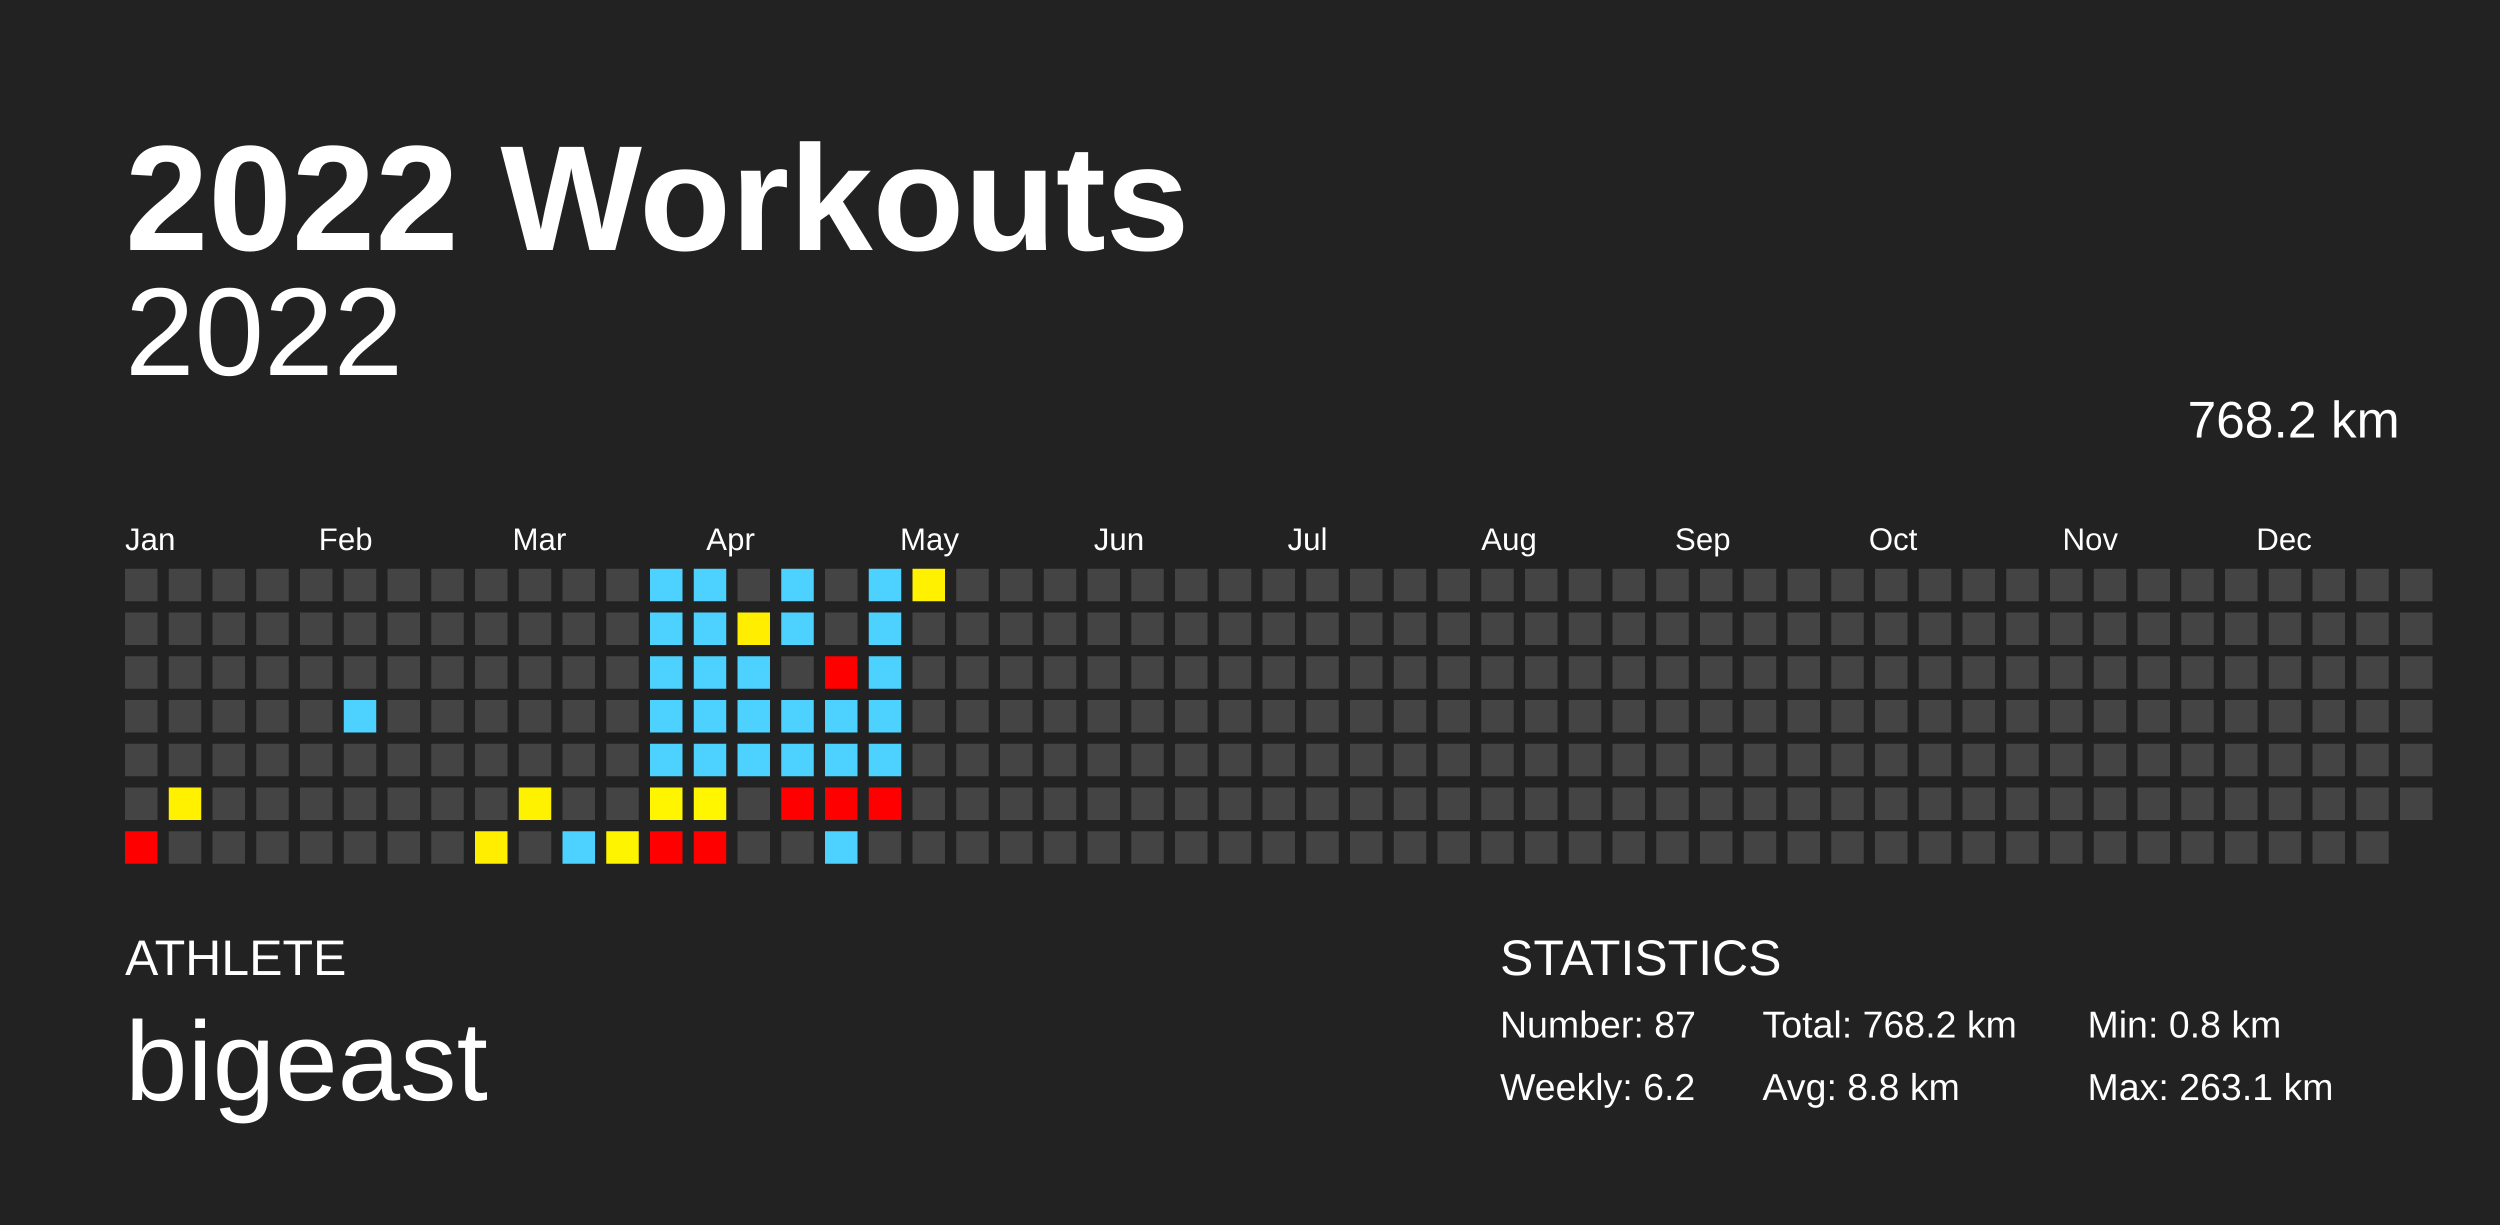
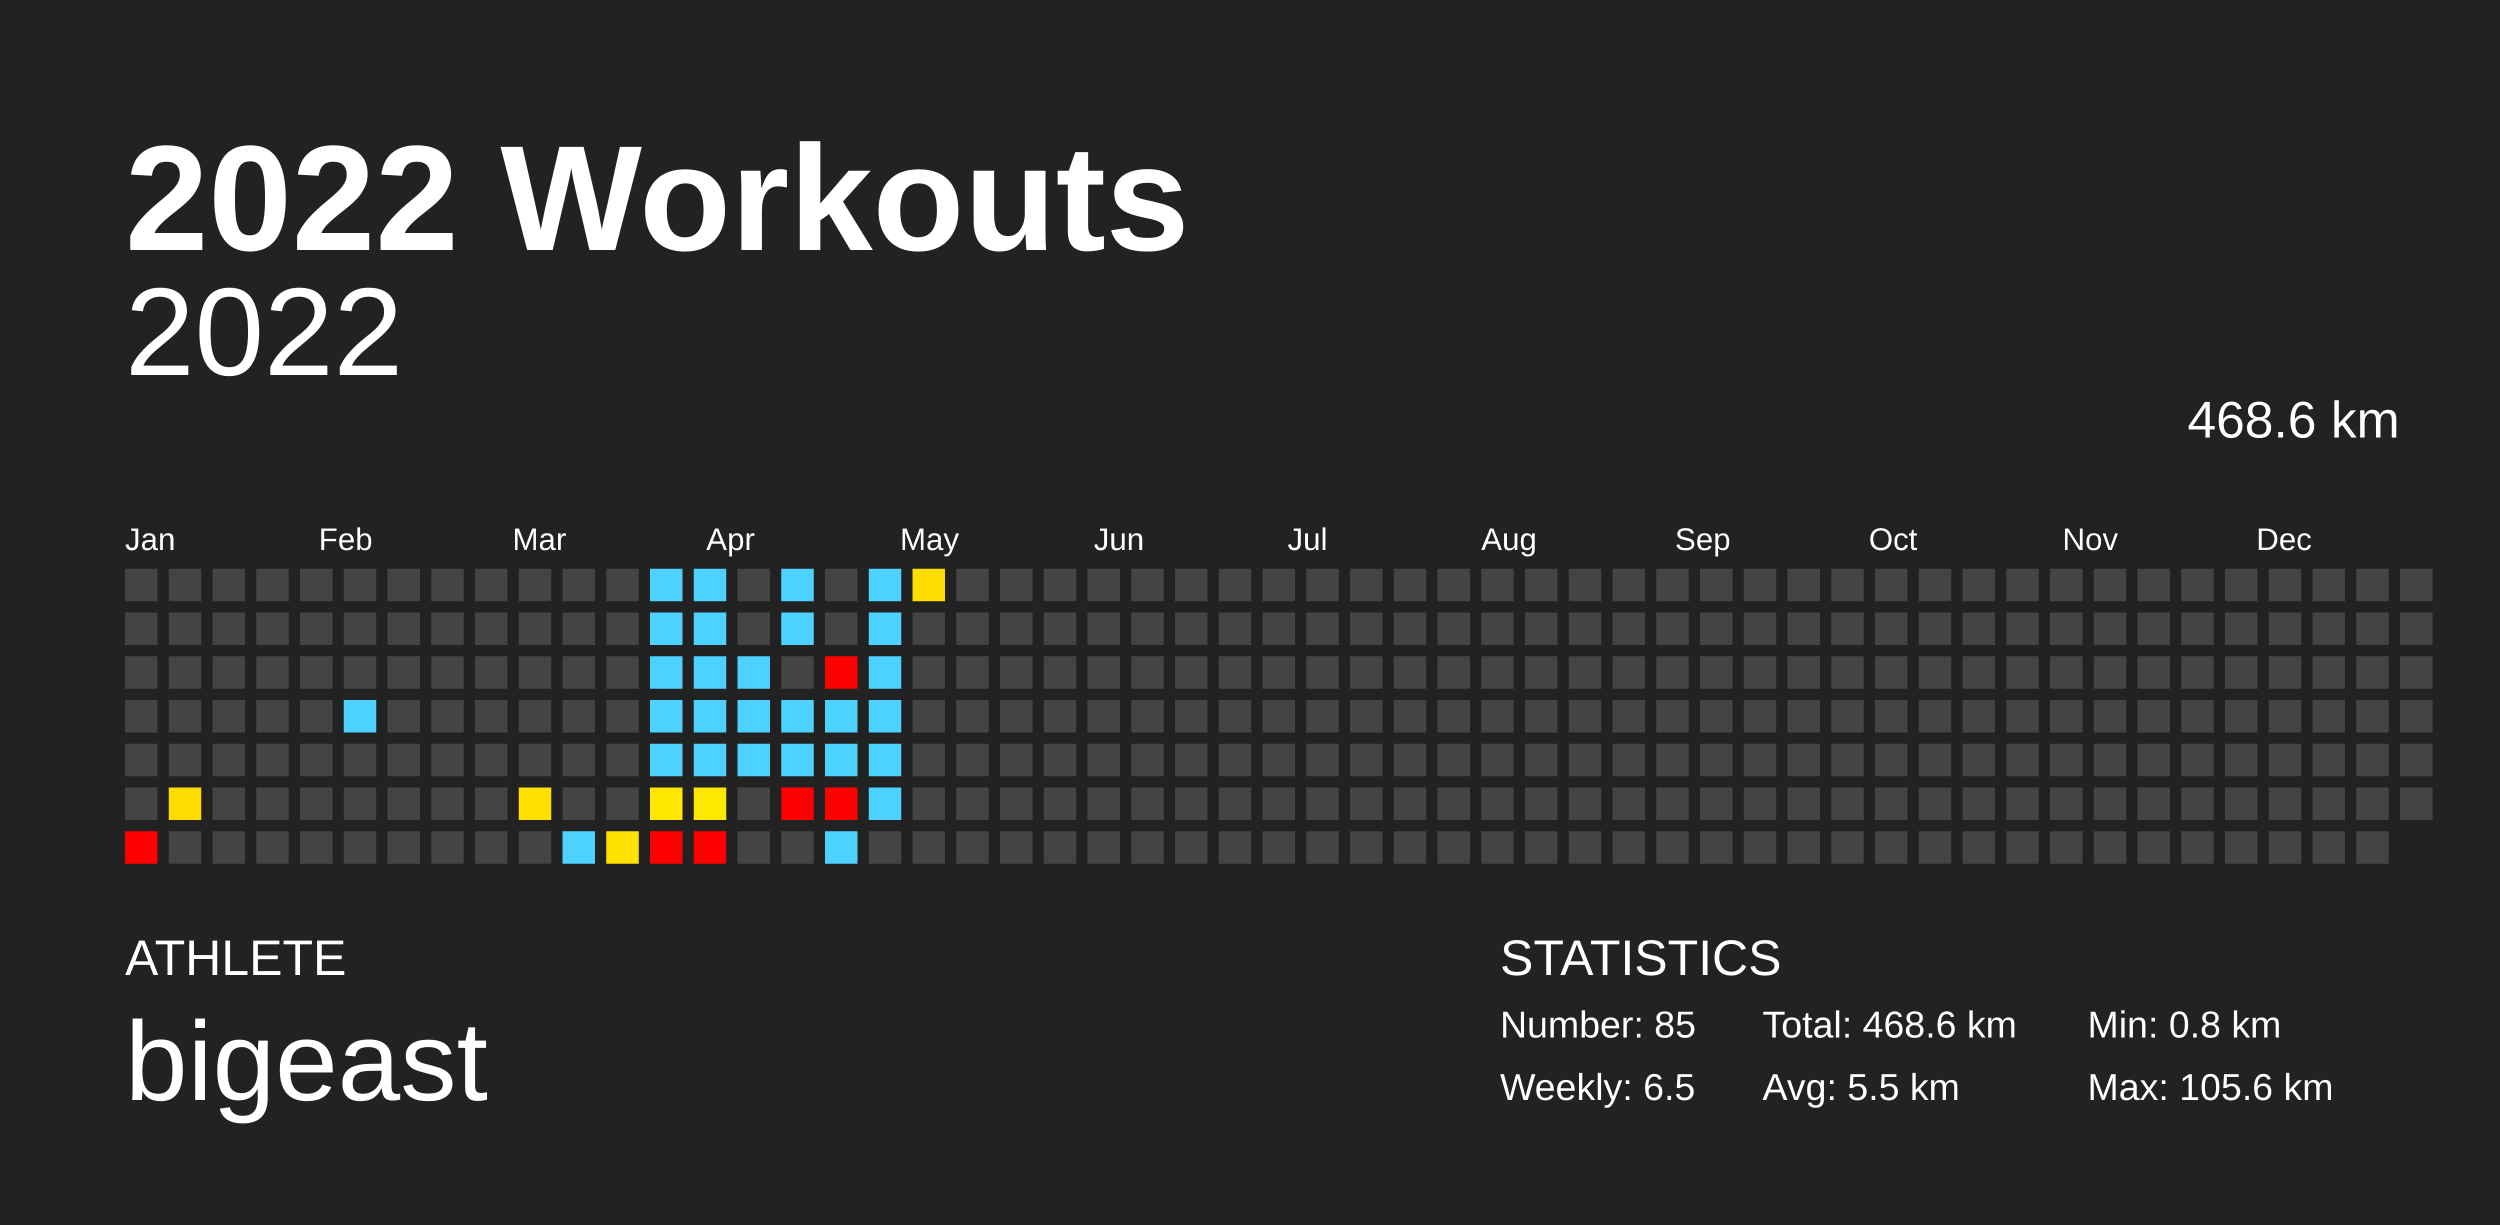
<svg xmlns="http://www.w3.org/2000/svg" baseProfile="full" height="98mm" version="1.1" viewBox="0,0,200,98" width="200mm">
  <defs />
  <rect fill="#222222" height="98" width="200" x="0" y="0" />
  <text fill="#FFFFFF" style="font-size:12px; font-family:Arial; font-weight:bold;" x="10" y="20">2022 Workouts</text>
  <text fill="#FFFFFF" style="font-size:4px; font-family:Arial" x="10" y="78">ATHLETE</text>
  <text fill="#FFFFFF" style="font-size:9px; font-family:Arial" x="10" y="88">bigeast</text>
  <text fill="#FFFFFF" style="font-size:4px; font-family:Arial" x="120" y="78">STATISTICS</text>
-   <text fill="#FFFFFF" style="font-size:3px; font-family:Arial" x="120" y="83">Number: 87</text>
-   <text fill="#FFFFFF" style="font-size:3px; font-family:Arial" x="120" y="88">Weekly: 6.2</text>
-   <text fill="#FFFFFF" style="font-size:3px; font-family:Arial" x="141" y="83">Total: 768.2 km</text>
-   <text fill="#FFFFFF" style="font-size:3px; font-family:Arial" x="141" y="88">Avg: 8.8 km</text>
+   <text fill="#FFFFFF" style="font-size:3px; font-family:Arial" x="120" y="83">Number: 85</text>
+   <text fill="#FFFFFF" style="font-size:3px; font-family:Arial" x="120" y="88">Weekly: 6.5</text>
+   <text fill="#FFFFFF" style="font-size:3px; font-family:Arial" x="141" y="83">Total: 468.6 km</text>
+   <text fill="#FFFFFF" style="font-size:3px; font-family:Arial" x="141" y="88">Avg: 5.5 km</text>
  <text fill="#FFFFFF" style="font-size:3px; font-family:Arial" x="167" y="83">Min: 0.8 km</text>
-   <text fill="#FFFFFF" style="font-size:3px; font-family:Arial" x="167" y="88">Max: 263.1 km</text>
+   <text fill="#FFFFFF" style="font-size:3px; font-family:Arial" x="167" y="88">Max: 105.6 km</text>
  <text alignment-baseline="hanging" fill="#FFFFFF" style="font-size:10.0px; font-family:Arial;" x="10" y="30">2022</text>
-   <text alignment-baseline="hanging" fill="#FFFFFF" style="font-size:4.125px; font-family:Arial;" x="175" y="35">768.2 km</text>
+   <text alignment-baseline="hanging" fill="#FFFFFF" style="font-size:4.125px; font-family:Arial;" x="175" y="35">468.6 km</text>
  <text fill="#FFFFFF" style="font-size:2.5px; font-family:Arial" x="10.0" y="44">Jan</text>
  <text fill="#FFFFFF" style="font-size:2.5px; font-family:Arial" x="25.5" y="44">Feb</text>
  <text fill="#FFFFFF" style="font-size:2.5px; font-family:Arial" x="41.0" y="44">Mar</text>
  <text fill="#FFFFFF" style="font-size:2.5px; font-family:Arial" x="56.5" y="44">Apr</text>
  <text fill="#FFFFFF" style="font-size:2.5px; font-family:Arial" x="72.0" y="44">May</text>
  <text fill="#FFFFFF" style="font-size:2.5px; font-family:Arial" x="87.5" y="44">Jun</text>
  <text fill="#FFFFFF" style="font-size:2.5px; font-family:Arial" x="103.0" y="44">Jul</text>
  <text fill="#FFFFFF" style="font-size:2.5px; font-family:Arial" x="118.5" y="44">Aug</text>
  <text fill="#FFFFFF" style="font-size:2.5px; font-family:Arial" x="134.0" y="44">Sep</text>
  <text fill="#FFFFFF" style="font-size:2.5px; font-family:Arial" x="149.5" y="44">Oct</text>
  <text fill="#FFFFFF" style="font-size:2.5px; font-family:Arial" x="165.0" y="44">Nov</text>
  <text fill="#FFFFFF" style="font-size:2.5px; font-family:Arial" x="180.5" y="44">Dec</text>
  <rect fill="#444444" height="2.6" width="2.6" x="10.0" y="45.5" />
  <rect fill="#444444" height="2.6" width="2.6" x="10.0" y="49.0" />
  <rect fill="#444444" height="2.6" width="2.6" x="10.0" y="52.5" />
  <rect fill="#444444" height="2.6" width="2.6" x="10.0" y="56.0" />
  <rect fill="#444444" height="2.6" width="2.6" x="10.0" y="59.5" />
  <rect fill="#444444" height="2.6" width="2.6" x="10.0" y="63.0" />
  <rect fill="red" height="2.6" width="2.6" x="10.0" y="66.5" />
  <rect fill="#444444" height="2.6" width="2.6" x="13.5" y="45.5" />
  <rect fill="#444444" height="2.6" width="2.6" x="13.5" y="49.0" />
  <rect fill="#444444" height="2.6" width="2.6" x="13.5" y="52.5" />
  <rect fill="#444444" height="2.6" width="2.6" x="13.5" y="56.0" />
  <rect fill="#444444" height="2.6" width="2.6" x="13.5" y="59.5" />
-   <rect fill="#fff100" height="2.6" width="2.6" x="13.5" y="63.0" />
+   <rect fill="#ffdc00" height="2.6" width="2.6" x="13.5" y="63.0" />
  <rect fill="#444444" height="2.6" width="2.6" x="13.5" y="66.5" />
  <rect fill="#444444" height="2.6" width="2.6" x="17.0" y="45.5" />
  <rect fill="#444444" height="2.6" width="2.6" x="17.0" y="49.0" />
  <rect fill="#444444" height="2.6" width="2.6" x="17.0" y="52.5" />
  <rect fill="#444444" height="2.6" width="2.6" x="17.0" y="56.0" />
  <rect fill="#444444" height="2.6" width="2.6" x="17.0" y="59.5" />
  <rect fill="#444444" height="2.6" width="2.6" x="17.0" y="63.0" />
  <rect fill="#444444" height="2.6" width="2.6" x="17.0" y="66.5" />
  <rect fill="#444444" height="2.6" width="2.6" x="20.5" y="45.5" />
  <rect fill="#444444" height="2.6" width="2.6" x="20.5" y="49.0" />
  <rect fill="#444444" height="2.6" width="2.6" x="20.5" y="52.5" />
  <rect fill="#444444" height="2.6" width="2.6" x="20.5" y="56.0" />
  <rect fill="#444444" height="2.6" width="2.6" x="20.5" y="59.5" />
  <rect fill="#444444" height="2.6" width="2.6" x="20.5" y="63.0" />
  <rect fill="#444444" height="2.6" width="2.6" x="20.5" y="66.5" />
  <rect fill="#444444" height="2.6" width="2.6" x="24.0" y="45.5" />
  <rect fill="#444444" height="2.6" width="2.6" x="24.0" y="49.0" />
  <rect fill="#444444" height="2.6" width="2.6" x="24.0" y="52.5" />
  <rect fill="#444444" height="2.6" width="2.6" x="24.0" y="56.0" />
  <rect fill="#444444" height="2.6" width="2.6" x="24.0" y="59.5" />
  <rect fill="#444444" height="2.6" width="2.6" x="24.0" y="63.0" />
  <rect fill="#444444" height="2.6" width="2.6" x="24.0" y="66.5" />
  <rect fill="#444444" height="2.6" width="2.6" x="27.5" y="45.5" />
  <rect fill="#444444" height="2.6" width="2.6" x="27.5" y="49.0" />
  <rect fill="#444444" height="2.6" width="2.6" x="27.5" y="52.5" />
  <rect fill="#4dd2ff" height="2.6" width="2.6" x="27.5" y="56.0" />
  <rect fill="#444444" height="2.6" width="2.6" x="27.5" y="59.5" />
  <rect fill="#444444" height="2.6" width="2.6" x="27.5" y="63.0" />
  <rect fill="#444444" height="2.6" width="2.6" x="27.5" y="66.5" />
  <rect fill="#444444" height="2.6" width="2.6" x="31.0" y="45.5" />
  <rect fill="#444444" height="2.6" width="2.6" x="31.0" y="49.0" />
  <rect fill="#444444" height="2.6" width="2.6" x="31.0" y="52.5" />
  <rect fill="#444444" height="2.6" width="2.6" x="31.0" y="56.0" />
  <rect fill="#444444" height="2.6" width="2.6" x="31.0" y="59.5" />
  <rect fill="#444444" height="2.6" width="2.6" x="31.0" y="63.0" />
  <rect fill="#444444" height="2.6" width="2.6" x="31.0" y="66.5" />
  <rect fill="#444444" height="2.6" width="2.6" x="34.5" y="45.5" />
  <rect fill="#444444" height="2.6" width="2.6" x="34.5" y="49.0" />
  <rect fill="#444444" height="2.6" width="2.6" x="34.5" y="52.5" />
  <rect fill="#444444" height="2.6" width="2.6" x="34.5" y="56.0" />
  <rect fill="#444444" height="2.6" width="2.6" x="34.5" y="59.5" />
  <rect fill="#444444" height="2.6" width="2.6" x="34.5" y="63.0" />
  <rect fill="#444444" height="2.6" width="2.6" x="34.5" y="66.5" />
  <rect fill="#444444" height="2.6" width="2.6" x="38.0" y="45.5" />
  <rect fill="#444444" height="2.6" width="2.6" x="38.0" y="49.0" />
  <rect fill="#444444" height="2.6" width="2.6" x="38.0" y="52.5" />
  <rect fill="#444444" height="2.6" width="2.6" x="38.0" y="56.0" />
  <rect fill="#444444" height="2.6" width="2.6" x="38.0" y="59.5" />
  <rect fill="#444444" height="2.6" width="2.6" x="38.0" y="63.0" />
-   <rect fill="#ffee00" height="2.6" width="2.6" x="38.0" y="66.5" />
+   <rect fill="#444444" height="2.6" width="2.6" x="38.0" y="66.5" />
  <rect fill="#444444" height="2.6" width="2.6" x="41.5" y="45.5" />
  <rect fill="#444444" height="2.6" width="2.6" x="41.5" y="49.0" />
  <rect fill="#444444" height="2.6" width="2.6" x="41.5" y="52.5" />
  <rect fill="#444444" height="2.6" width="2.6" x="41.5" y="56.0" />
  <rect fill="#444444" height="2.6" width="2.6" x="41.5" y="59.5" />
-   <rect fill="#fff200" height="2.6" width="2.6" x="41.5" y="63.0" />
+   <rect fill="#ffe000" height="2.6" width="2.6" x="41.5" y="63.0" />
  <rect fill="#444444" height="2.6" width="2.6" x="41.5" y="66.5" />
  <rect fill="#444444" height="2.6" width="2.6" x="45.0" y="45.5" />
  <rect fill="#444444" height="2.6" width="2.6" x="45.0" y="49.0" />
  <rect fill="#444444" height="2.6" width="2.6" x="45.0" y="52.5" />
  <rect fill="#444444" height="2.6" width="2.6" x="45.0" y="56.0" />
  <rect fill="#444444" height="2.6" width="2.6" x="45.0" y="59.5" />
  <rect fill="#444444" height="2.6" width="2.6" x="45.0" y="63.0" />
  <rect fill="#4dd2ff" height="2.6" width="2.6" x="45.0" y="66.5" />
  <rect fill="#444444" height="2.6" width="2.6" x="48.5" y="45.5" />
  <rect fill="#444444" height="2.6" width="2.6" x="48.5" y="49.0" />
  <rect fill="#444444" height="2.6" width="2.6" x="48.5" y="52.5" />
  <rect fill="#444444" height="2.6" width="2.6" x="48.5" y="56.0" />
  <rect fill="#444444" height="2.6" width="2.6" x="48.5" y="59.5" />
  <rect fill="#444444" height="2.6" width="2.6" x="48.5" y="63.0" />
-   <rect fill="#fff400" height="2.6" width="2.6" x="48.5" y="66.5" />
+   <rect fill="#ffe300" height="2.6" width="2.6" x="48.5" y="66.5" />
  <rect fill="#4dd2ff" height="2.6" width="2.6" x="52.0" y="45.5" />
  <rect fill="#4dd2ff" height="2.6" width="2.6" x="52.0" y="49.0" />
  <rect fill="#4dd2ff" height="2.6" width="2.6" x="52.0" y="52.5" />
  <rect fill="#4dd2ff" height="2.6" width="2.6" x="52.0" y="56.0" />
  <rect fill="#4dd2ff" height="2.6" width="2.6" x="52.0" y="59.5" />
-   <rect fill="#fff500" height="2.6" width="2.6" x="52.0" y="63.0" />
+   <rect fill="#ffe700" height="2.6" width="2.6" x="52.0" y="63.0" />
  <rect fill="red" height="2.6" width="2.6" x="52.0" y="66.5" />
  <rect fill="#4dd2ff" height="2.6" width="2.6" x="55.5" y="45.5" />
  <rect fill="#4dd2ff" height="2.6" width="2.6" x="55.5" y="49.0" />
  <rect fill="#4dd2ff" height="2.6" width="2.6" x="55.5" y="52.5" />
  <rect fill="#4dd2ff" height="2.6" width="2.6" x="55.5" y="56.0" />
  <rect fill="#4dd2ff" height="2.6" width="2.6" x="55.5" y="59.5" />
-   <rect fill="#fff600" height="2.6" width="2.6" x="55.5" y="63.0" />
+   <rect fill="#ffe800" height="2.6" width="2.6" x="55.5" y="63.0" />
  <rect fill="red" height="2.6" width="2.6" x="55.5" y="66.5" />
  <rect fill="#444444" height="2.6" width="2.6" x="59.0" y="45.5" />
-   <rect fill="#ffee00" height="2.6" width="2.6" x="59.0" y="49.0" />
+   <rect fill="#444444" height="2.6" width="2.6" x="59.0" y="49.0" />
  <rect fill="#4dd2ff" height="2.6" width="2.6" x="59.0" y="52.5" />
  <rect fill="#4dd2ff" height="2.6" width="2.6" x="59.0" y="56.0" />
  <rect fill="#4dd2ff" height="2.6" width="2.6" x="59.0" y="59.5" />
  <rect fill="#444444" height="2.6" width="2.6" x="59.0" y="63.0" />
  <rect fill="#444444" height="2.6" width="2.6" x="59.0" y="66.5" />
  <rect fill="#4dd2ff" height="2.6" width="2.6" x="62.5" y="45.5" />
  <rect fill="#4dd2ff" height="2.6" width="2.6" x="62.5" y="49.0" />
  <rect fill="#444444" height="2.6" width="2.6" x="62.5" y="52.5" />
  <rect fill="#4dd2ff" height="2.6" width="2.6" x="62.5" y="56.0" />
  <rect fill="#4dd2ff" height="2.6" width="2.6" x="62.5" y="59.5" />
  <rect fill="red" height="2.6" width="2.6" x="62.5" y="63.0" />
  <rect fill="#444444" height="2.6" width="2.6" x="62.5" y="66.5" />
  <rect fill="#444444" height="2.6" width="2.6" x="66.0" y="45.5" />
  <rect fill="#444444" height="2.6" width="2.6" x="66.0" y="49.0" />
  <rect fill="red" height="2.6" width="2.6" x="66.0" y="52.5" />
  <rect fill="#4dd2ff" height="2.6" width="2.6" x="66.0" y="56.0" />
  <rect fill="#4dd2ff" height="2.6" width="2.6" x="66.0" y="59.5" />
  <rect fill="red" height="2.6" width="2.6" x="66.0" y="63.0" />
  <rect fill="#4dd2ff" height="2.6" width="2.6" x="66.0" y="66.5" />
  <rect fill="#4dd2ff" height="2.6" width="2.6" x="69.5" y="45.5" />
  <rect fill="#4dd2ff" height="2.6" width="2.6" x="69.5" y="49.0" />
  <rect fill="#4dd2ff" height="2.6" width="2.6" x="69.5" y="52.5" />
  <rect fill="#4dd2ff" height="2.6" width="2.6" x="69.5" y="56.0" />
  <rect fill="#4dd2ff" height="2.6" width="2.6" x="69.5" y="59.5" />
-   <rect fill="red" height="2.6" width="2.6" x="69.5" y="63.0" />
+   <rect fill="#4dd2ff" height="2.6" width="2.6" x="69.5" y="63.0" />
  <rect fill="#444444" height="2.6" width="2.6" x="69.5" y="66.5" />
-   <rect fill="#fff100" height="2.6" width="2.6" x="73.0" y="45.5" />
+   <rect fill="#ffdd00" height="2.6" width="2.6" x="73.0" y="45.5" />
  <rect fill="#444444" height="2.6" width="2.6" x="73.0" y="49.0" />
  <rect fill="#444444" height="2.6" width="2.6" x="73.0" y="52.5" />
  <rect fill="#444444" height="2.6" width="2.6" x="73.0" y="56.0" />
  <rect fill="#444444" height="2.6" width="2.6" x="73.0" y="59.5" />
  <rect fill="#444444" height="2.6" width="2.6" x="73.0" y="63.0" />
  <rect fill="#444444" height="2.6" width="2.6" x="73.0" y="66.5" />
  <rect fill="#444444" height="2.6" width="2.6" x="76.5" y="45.5" />
  <rect fill="#444444" height="2.6" width="2.6" x="76.5" y="49.0" />
  <rect fill="#444444" height="2.6" width="2.6" x="76.5" y="52.5" />
  <rect fill="#444444" height="2.6" width="2.6" x="76.5" y="56.0" />
  <rect fill="#444444" height="2.6" width="2.6" x="76.5" y="59.5" />
  <rect fill="#444444" height="2.6" width="2.6" x="76.5" y="63.0" />
  <rect fill="#444444" height="2.6" width="2.6" x="76.5" y="66.5" />
  <rect fill="#444444" height="2.6" width="2.6" x="80.0" y="45.5" />
  <rect fill="#444444" height="2.6" width="2.6" x="80.0" y="49.0" />
  <rect fill="#444444" height="2.6" width="2.6" x="80.0" y="52.5" />
  <rect fill="#444444" height="2.6" width="2.6" x="80.0" y="56.0" />
  <rect fill="#444444" height="2.6" width="2.6" x="80.0" y="59.5" />
  <rect fill="#444444" height="2.6" width="2.6" x="80.0" y="63.0" />
  <rect fill="#444444" height="2.6" width="2.6" x="80.0" y="66.5" />
  <rect fill="#444444" height="2.6" width="2.6" x="83.5" y="45.5" />
  <rect fill="#444444" height="2.6" width="2.6" x="83.5" y="49.0" />
  <rect fill="#444444" height="2.6" width="2.6" x="83.5" y="52.5" />
  <rect fill="#444444" height="2.6" width="2.6" x="83.5" y="56.0" />
  <rect fill="#444444" height="2.6" width="2.6" x="83.5" y="59.5" />
  <rect fill="#444444" height="2.6" width="2.6" x="83.5" y="63.0" />
  <rect fill="#444444" height="2.6" width="2.6" x="83.5" y="66.5" />
  <rect fill="#444444" height="2.6" width="2.6" x="87.0" y="45.5" />
  <rect fill="#444444" height="2.6" width="2.6" x="87.0" y="49.0" />
  <rect fill="#444444" height="2.6" width="2.6" x="87.0" y="52.5" />
  <rect fill="#444444" height="2.6" width="2.6" x="87.0" y="56.0" />
  <rect fill="#444444" height="2.6" width="2.6" x="87.0" y="59.5" />
  <rect fill="#444444" height="2.6" width="2.6" x="87.0" y="63.0" />
  <rect fill="#444444" height="2.6" width="2.6" x="87.0" y="66.5" />
  <rect fill="#444444" height="2.6" width="2.6" x="90.5" y="45.5" />
  <rect fill="#444444" height="2.6" width="2.6" x="90.5" y="49.0" />
  <rect fill="#444444" height="2.6" width="2.6" x="90.5" y="52.5" />
  <rect fill="#444444" height="2.6" width="2.6" x="90.5" y="56.0" />
  <rect fill="#444444" height="2.6" width="2.6" x="90.5" y="59.5" />
  <rect fill="#444444" height="2.6" width="2.6" x="90.5" y="63.0" />
  <rect fill="#444444" height="2.6" width="2.6" x="90.5" y="66.5" />
  <rect fill="#444444" height="2.6" width="2.6" x="94.0" y="45.5" />
  <rect fill="#444444" height="2.6" width="2.6" x="94.0" y="49.0" />
  <rect fill="#444444" height="2.6" width="2.6" x="94.0" y="52.5" />
  <rect fill="#444444" height="2.6" width="2.6" x="94.0" y="56.0" />
  <rect fill="#444444" height="2.6" width="2.6" x="94.0" y="59.5" />
  <rect fill="#444444" height="2.6" width="2.6" x="94.0" y="63.0" />
  <rect fill="#444444" height="2.6" width="2.6" x="94.0" y="66.5" />
  <rect fill="#444444" height="2.6" width="2.6" x="97.5" y="45.5" />
  <rect fill="#444444" height="2.6" width="2.6" x="97.5" y="49.0" />
  <rect fill="#444444" height="2.6" width="2.6" x="97.5" y="52.5" />
  <rect fill="#444444" height="2.6" width="2.6" x="97.5" y="56.0" />
  <rect fill="#444444" height="2.6" width="2.6" x="97.5" y="59.5" />
  <rect fill="#444444" height="2.6" width="2.6" x="97.5" y="63.0" />
  <rect fill="#444444" height="2.6" width="2.6" x="97.5" y="66.5" />
  <rect fill="#444444" height="2.6" width="2.6" x="101.0" y="45.5" />
  <rect fill="#444444" height="2.6" width="2.6" x="101.0" y="49.0" />
  <rect fill="#444444" height="2.6" width="2.6" x="101.0" y="52.5" />
  <rect fill="#444444" height="2.6" width="2.6" x="101.0" y="56.0" />
  <rect fill="#444444" height="2.6" width="2.6" x="101.0" y="59.5" />
  <rect fill="#444444" height="2.6" width="2.6" x="101.0" y="63.0" />
  <rect fill="#444444" height="2.6" width="2.6" x="101.0" y="66.5" />
  <rect fill="#444444" height="2.6" width="2.6" x="104.5" y="45.5" />
  <rect fill="#444444" height="2.6" width="2.6" x="104.5" y="49.0" />
  <rect fill="#444444" height="2.6" width="2.6" x="104.5" y="52.5" />
  <rect fill="#444444" height="2.6" width="2.6" x="104.5" y="56.0" />
  <rect fill="#444444" height="2.6" width="2.6" x="104.5" y="59.5" />
  <rect fill="#444444" height="2.6" width="2.6" x="104.5" y="63.0" />
  <rect fill="#444444" height="2.6" width="2.6" x="104.5" y="66.5" />
  <rect fill="#444444" height="2.6" width="2.6" x="108.0" y="45.5" />
  <rect fill="#444444" height="2.6" width="2.6" x="108.0" y="49.0" />
  <rect fill="#444444" height="2.6" width="2.6" x="108.0" y="52.5" />
  <rect fill="#444444" height="2.6" width="2.6" x="108.0" y="56.0" />
  <rect fill="#444444" height="2.6" width="2.6" x="108.0" y="59.5" />
  <rect fill="#444444" height="2.6" width="2.6" x="108.0" y="63.0" />
  <rect fill="#444444" height="2.6" width="2.6" x="108.0" y="66.5" />
  <rect fill="#444444" height="2.6" width="2.6" x="111.5" y="45.5" />
  <rect fill="#444444" height="2.6" width="2.6" x="111.5" y="49.0" />
  <rect fill="#444444" height="2.6" width="2.6" x="111.5" y="52.5" />
  <rect fill="#444444" height="2.6" width="2.6" x="111.5" y="56.0" />
  <rect fill="#444444" height="2.6" width="2.6" x="111.5" y="59.5" />
  <rect fill="#444444" height="2.6" width="2.6" x="111.5" y="63.0" />
  <rect fill="#444444" height="2.6" width="2.6" x="111.5" y="66.5" />
  <rect fill="#444444" height="2.6" width="2.6" x="115.0" y="45.5" />
  <rect fill="#444444" height="2.6" width="2.6" x="115.0" y="49.0" />
  <rect fill="#444444" height="2.6" width="2.6" x="115.0" y="52.5" />
  <rect fill="#444444" height="2.6" width="2.6" x="115.0" y="56.0" />
  <rect fill="#444444" height="2.6" width="2.6" x="115.0" y="59.5" />
  <rect fill="#444444" height="2.6" width="2.6" x="115.0" y="63.0" />
  <rect fill="#444444" height="2.6" width="2.6" x="115.0" y="66.5" />
  <rect fill="#444444" height="2.6" width="2.6" x="118.5" y="45.5" />
  <rect fill="#444444" height="2.6" width="2.6" x="118.5" y="49.0" />
  <rect fill="#444444" height="2.6" width="2.6" x="118.5" y="52.5" />
  <rect fill="#444444" height="2.6" width="2.6" x="118.5" y="56.0" />
  <rect fill="#444444" height="2.6" width="2.6" x="118.5" y="59.5" />
  <rect fill="#444444" height="2.6" width="2.6" x="118.5" y="63.0" />
  <rect fill="#444444" height="2.6" width="2.6" x="118.5" y="66.5" />
  <rect fill="#444444" height="2.6" width="2.6" x="122.0" y="45.5" />
  <rect fill="#444444" height="2.6" width="2.6" x="122.0" y="49.0" />
  <rect fill="#444444" height="2.6" width="2.6" x="122.0" y="52.5" />
  <rect fill="#444444" height="2.6" width="2.6" x="122.0" y="56.0" />
  <rect fill="#444444" height="2.6" width="2.6" x="122.0" y="59.5" />
  <rect fill="#444444" height="2.6" width="2.6" x="122.0" y="63.0" />
  <rect fill="#444444" height="2.6" width="2.6" x="122.0" y="66.5" />
  <rect fill="#444444" height="2.6" width="2.6" x="125.5" y="45.5" />
  <rect fill="#444444" height="2.6" width="2.6" x="125.5" y="49.0" />
  <rect fill="#444444" height="2.6" width="2.6" x="125.5" y="52.5" />
  <rect fill="#444444" height="2.6" width="2.6" x="125.5" y="56.0" />
  <rect fill="#444444" height="2.6" width="2.6" x="125.5" y="59.5" />
  <rect fill="#444444" height="2.6" width="2.6" x="125.5" y="63.0" />
  <rect fill="#444444" height="2.6" width="2.6" x="125.5" y="66.5" />
  <rect fill="#444444" height="2.6" width="2.6" x="129.0" y="45.5" />
  <rect fill="#444444" height="2.6" width="2.6" x="129.0" y="49.0" />
  <rect fill="#444444" height="2.6" width="2.6" x="129.0" y="52.5" />
  <rect fill="#444444" height="2.6" width="2.6" x="129.0" y="56.0" />
  <rect fill="#444444" height="2.6" width="2.6" x="129.0" y="59.5" />
  <rect fill="#444444" height="2.6" width="2.6" x="129.0" y="63.0" />
  <rect fill="#444444" height="2.6" width="2.6" x="129.0" y="66.5" />
  <rect fill="#444444" height="2.6" width="2.6" x="132.5" y="45.5" />
  <rect fill="#444444" height="2.6" width="2.6" x="132.5" y="49.0" />
  <rect fill="#444444" height="2.6" width="2.6" x="132.5" y="52.5" />
  <rect fill="#444444" height="2.6" width="2.6" x="132.5" y="56.0" />
  <rect fill="#444444" height="2.6" width="2.6" x="132.5" y="59.5" />
  <rect fill="#444444" height="2.6" width="2.6" x="132.5" y="63.0" />
  <rect fill="#444444" height="2.6" width="2.6" x="132.5" y="66.5" />
  <rect fill="#444444" height="2.6" width="2.6" x="136.0" y="45.5" />
  <rect fill="#444444" height="2.6" width="2.6" x="136.0" y="49.0" />
  <rect fill="#444444" height="2.6" width="2.6" x="136.0" y="52.5" />
  <rect fill="#444444" height="2.6" width="2.6" x="136.0" y="56.0" />
  <rect fill="#444444" height="2.6" width="2.6" x="136.0" y="59.5" />
  <rect fill="#444444" height="2.6" width="2.6" x="136.0" y="63.0" />
  <rect fill="#444444" height="2.6" width="2.6" x="136.0" y="66.5" />
  <rect fill="#444444" height="2.6" width="2.6" x="139.5" y="45.5" />
  <rect fill="#444444" height="2.6" width="2.6" x="139.5" y="49.0" />
  <rect fill="#444444" height="2.6" width="2.6" x="139.5" y="52.5" />
  <rect fill="#444444" height="2.6" width="2.6" x="139.5" y="56.0" />
  <rect fill="#444444" height="2.6" width="2.6" x="139.5" y="59.5" />
  <rect fill="#444444" height="2.6" width="2.6" x="139.5" y="63.0" />
  <rect fill="#444444" height="2.6" width="2.6" x="139.5" y="66.5" />
  <rect fill="#444444" height="2.6" width="2.6" x="143.0" y="45.5" />
  <rect fill="#444444" height="2.6" width="2.6" x="143.0" y="49.0" />
  <rect fill="#444444" height="2.6" width="2.6" x="143.0" y="52.5" />
  <rect fill="#444444" height="2.6" width="2.6" x="143.0" y="56.0" />
  <rect fill="#444444" height="2.6" width="2.6" x="143.0" y="59.5" />
  <rect fill="#444444" height="2.6" width="2.6" x="143.0" y="63.0" />
  <rect fill="#444444" height="2.6" width="2.6" x="143.0" y="66.5" />
  <rect fill="#444444" height="2.6" width="2.6" x="146.5" y="45.5" />
  <rect fill="#444444" height="2.6" width="2.6" x="146.5" y="49.0" />
  <rect fill="#444444" height="2.6" width="2.6" x="146.5" y="52.5" />
  <rect fill="#444444" height="2.6" width="2.6" x="146.5" y="56.0" />
  <rect fill="#444444" height="2.6" width="2.6" x="146.5" y="59.5" />
  <rect fill="#444444" height="2.6" width="2.6" x="146.5" y="63.0" />
  <rect fill="#444444" height="2.6" width="2.6" x="146.5" y="66.5" />
  <rect fill="#444444" height="2.6" width="2.6" x="150.0" y="45.5" />
  <rect fill="#444444" height="2.6" width="2.6" x="150.0" y="49.0" />
  <rect fill="#444444" height="2.6" width="2.6" x="150.0" y="52.5" />
  <rect fill="#444444" height="2.6" width="2.6" x="150.0" y="56.0" />
  <rect fill="#444444" height="2.6" width="2.6" x="150.0" y="59.5" />
  <rect fill="#444444" height="2.6" width="2.6" x="150.0" y="63.0" />
  <rect fill="#444444" height="2.6" width="2.6" x="150.0" y="66.5" />
  <rect fill="#444444" height="2.6" width="2.6" x="153.5" y="45.5" />
  <rect fill="#444444" height="2.6" width="2.6" x="153.5" y="49.0" />
  <rect fill="#444444" height="2.6" width="2.6" x="153.5" y="52.5" />
  <rect fill="#444444" height="2.6" width="2.6" x="153.5" y="56.0" />
  <rect fill="#444444" height="2.6" width="2.6" x="153.5" y="59.5" />
  <rect fill="#444444" height="2.6" width="2.6" x="153.5" y="63.0" />
  <rect fill="#444444" height="2.6" width="2.6" x="153.5" y="66.5" />
  <rect fill="#444444" height="2.6" width="2.6" x="157.0" y="45.5" />
  <rect fill="#444444" height="2.6" width="2.6" x="157.0" y="49.0" />
  <rect fill="#444444" height="2.6" width="2.6" x="157.0" y="52.5" />
  <rect fill="#444444" height="2.6" width="2.6" x="157.0" y="56.0" />
  <rect fill="#444444" height="2.6" width="2.6" x="157.0" y="59.5" />
  <rect fill="#444444" height="2.6" width="2.6" x="157.0" y="63.0" />
  <rect fill="#444444" height="2.6" width="2.6" x="157.0" y="66.5" />
  <rect fill="#444444" height="2.6" width="2.6" x="160.5" y="45.5" />
  <rect fill="#444444" height="2.6" width="2.6" x="160.5" y="49.0" />
  <rect fill="#444444" height="2.6" width="2.6" x="160.5" y="52.5" />
  <rect fill="#444444" height="2.6" width="2.6" x="160.5" y="56.0" />
  <rect fill="#444444" height="2.6" width="2.6" x="160.5" y="59.5" />
  <rect fill="#444444" height="2.6" width="2.6" x="160.5" y="63.0" />
  <rect fill="#444444" height="2.6" width="2.6" x="160.5" y="66.5" />
  <rect fill="#444444" height="2.6" width="2.6" x="164.0" y="45.5" />
  <rect fill="#444444" height="2.6" width="2.6" x="164.0" y="49.0" />
  <rect fill="#444444" height="2.6" width="2.6" x="164.0" y="52.5" />
  <rect fill="#444444" height="2.6" width="2.6" x="164.0" y="56.0" />
  <rect fill="#444444" height="2.6" width="2.6" x="164.0" y="59.5" />
  <rect fill="#444444" height="2.6" width="2.6" x="164.0" y="63.0" />
  <rect fill="#444444" height="2.6" width="2.6" x="164.0" y="66.5" />
  <rect fill="#444444" height="2.6" width="2.6" x="167.5" y="45.5" />
  <rect fill="#444444" height="2.6" width="2.6" x="167.5" y="49.0" />
  <rect fill="#444444" height="2.6" width="2.6" x="167.5" y="52.5" />
  <rect fill="#444444" height="2.6" width="2.6" x="167.5" y="56.0" />
  <rect fill="#444444" height="2.6" width="2.6" x="167.5" y="59.5" />
  <rect fill="#444444" height="2.6" width="2.6" x="167.5" y="63.0" />
  <rect fill="#444444" height="2.6" width="2.6" x="167.5" y="66.5" />
  <rect fill="#444444" height="2.6" width="2.6" x="171.0" y="45.5" />
  <rect fill="#444444" height="2.6" width="2.6" x="171.0" y="49.0" />
  <rect fill="#444444" height="2.6" width="2.6" x="171.0" y="52.5" />
  <rect fill="#444444" height="2.6" width="2.6" x="171.0" y="56.0" />
  <rect fill="#444444" height="2.6" width="2.6" x="171.0" y="59.5" />
  <rect fill="#444444" height="2.6" width="2.6" x="171.0" y="63.0" />
  <rect fill="#444444" height="2.6" width="2.6" x="171.0" y="66.5" />
  <rect fill="#444444" height="2.6" width="2.6" x="174.5" y="45.5" />
  <rect fill="#444444" height="2.6" width="2.6" x="174.5" y="49.0" />
  <rect fill="#444444" height="2.6" width="2.6" x="174.5" y="52.5" />
  <rect fill="#444444" height="2.6" width="2.6" x="174.5" y="56.0" />
  <rect fill="#444444" height="2.6" width="2.6" x="174.5" y="59.5" />
  <rect fill="#444444" height="2.6" width="2.6" x="174.5" y="63.0" />
  <rect fill="#444444" height="2.6" width="2.6" x="174.5" y="66.5" />
  <rect fill="#444444" height="2.6" width="2.6" x="178.0" y="45.5" />
  <rect fill="#444444" height="2.6" width="2.6" x="178.0" y="49.0" />
  <rect fill="#444444" height="2.6" width="2.6" x="178.0" y="52.5" />
  <rect fill="#444444" height="2.6" width="2.6" x="178.0" y="56.0" />
  <rect fill="#444444" height="2.6" width="2.6" x="178.0" y="59.5" />
  <rect fill="#444444" height="2.6" width="2.6" x="178.0" y="63.0" />
  <rect fill="#444444" height="2.6" width="2.6" x="178.0" y="66.5" />
  <rect fill="#444444" height="2.6" width="2.6" x="181.5" y="45.5" />
  <rect fill="#444444" height="2.6" width="2.6" x="181.5" y="49.0" />
  <rect fill="#444444" height="2.6" width="2.6" x="181.5" y="52.5" />
  <rect fill="#444444" height="2.6" width="2.6" x="181.5" y="56.0" />
  <rect fill="#444444" height="2.6" width="2.6" x="181.5" y="59.5" />
  <rect fill="#444444" height="2.6" width="2.6" x="181.5" y="63.0" />
  <rect fill="#444444" height="2.6" width="2.6" x="181.5" y="66.5" />
  <rect fill="#444444" height="2.6" width="2.6" x="185.0" y="45.5" />
  <rect fill="#444444" height="2.6" width="2.6" x="185.0" y="49.0" />
  <rect fill="#444444" height="2.6" width="2.6" x="185.0" y="52.5" />
  <rect fill="#444444" height="2.6" width="2.6" x="185.0" y="56.0" />
  <rect fill="#444444" height="2.6" width="2.6" x="185.0" y="59.5" />
  <rect fill="#444444" height="2.6" width="2.6" x="185.0" y="63.0" />
  <rect fill="#444444" height="2.6" width="2.6" x="185.0" y="66.5" />
  <rect fill="#444444" height="2.6" width="2.6" x="188.5" y="45.5" />
  <rect fill="#444444" height="2.6" width="2.6" x="188.5" y="49.0" />
  <rect fill="#444444" height="2.6" width="2.6" x="188.5" y="52.5" />
  <rect fill="#444444" height="2.6" width="2.6" x="188.5" y="56.0" />
  <rect fill="#444444" height="2.6" width="2.6" x="188.5" y="59.5" />
  <rect fill="#444444" height="2.6" width="2.6" x="188.5" y="63.0" />
  <rect fill="#444444" height="2.6" width="2.6" x="188.5" y="66.5" />
  <rect fill="#444444" height="2.6" width="2.6" x="192.0" y="45.5" />
  <rect fill="#444444" height="2.6" width="2.6" x="192.0" y="49.0" />
  <rect fill="#444444" height="2.6" width="2.6" x="192.0" y="52.5" />
  <rect fill="#444444" height="2.6" width="2.6" x="192.0" y="56.0" />
  <rect fill="#444444" height="2.6" width="2.6" x="192.0" y="59.5" />
  <rect fill="#444444" height="2.6" width="2.6" x="192.0" y="63.0" />
</svg>
